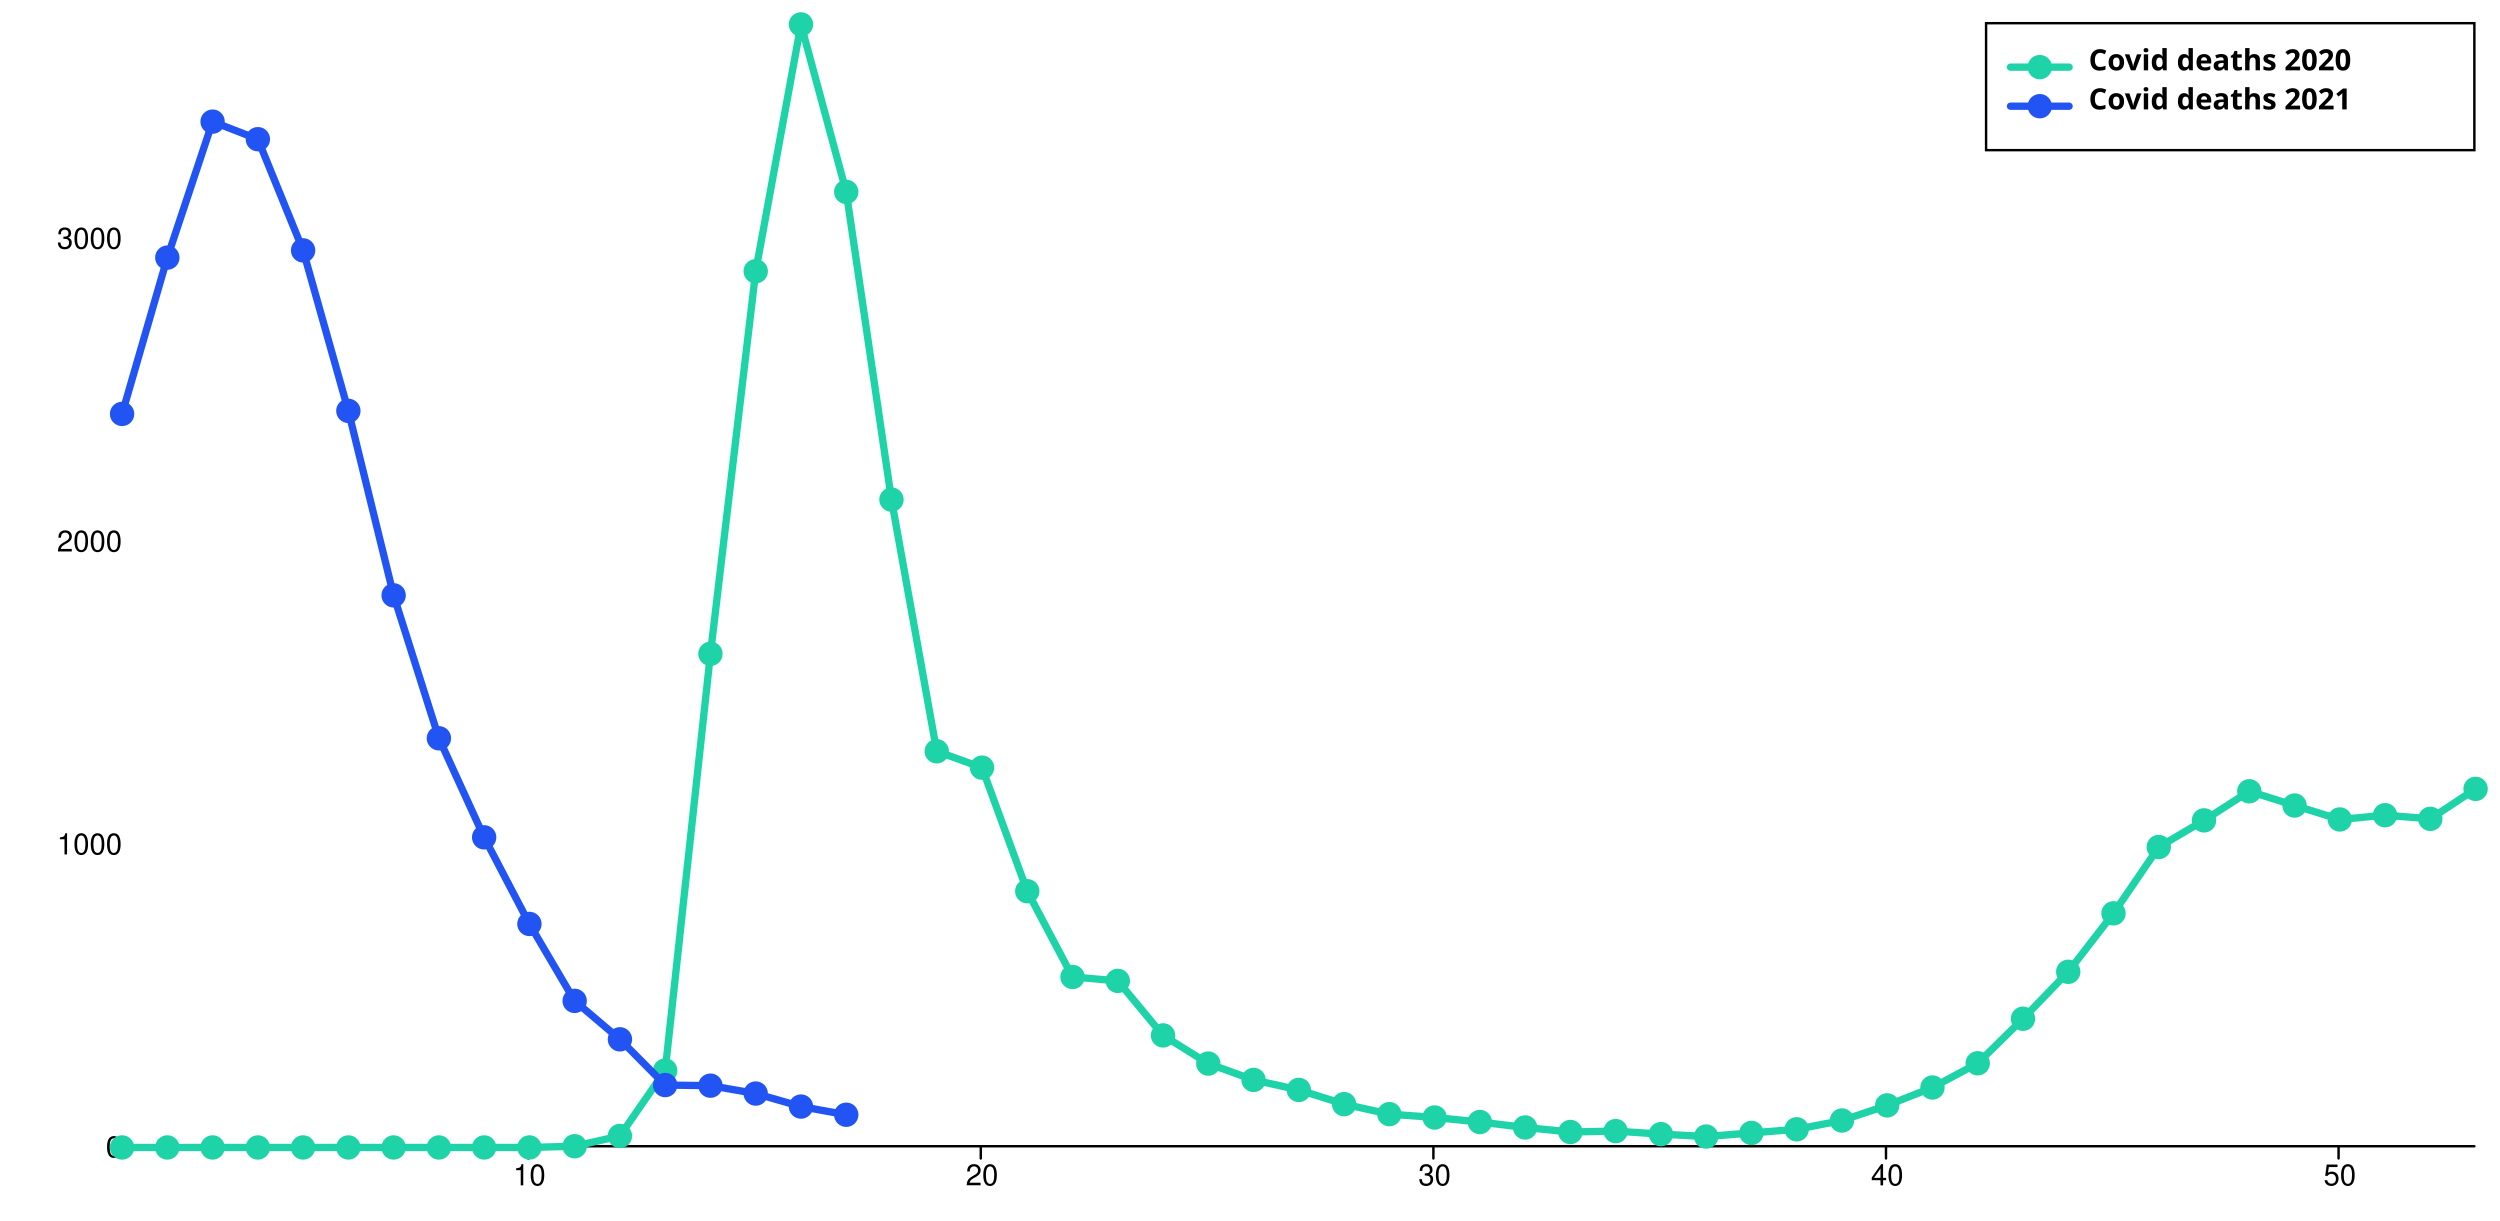
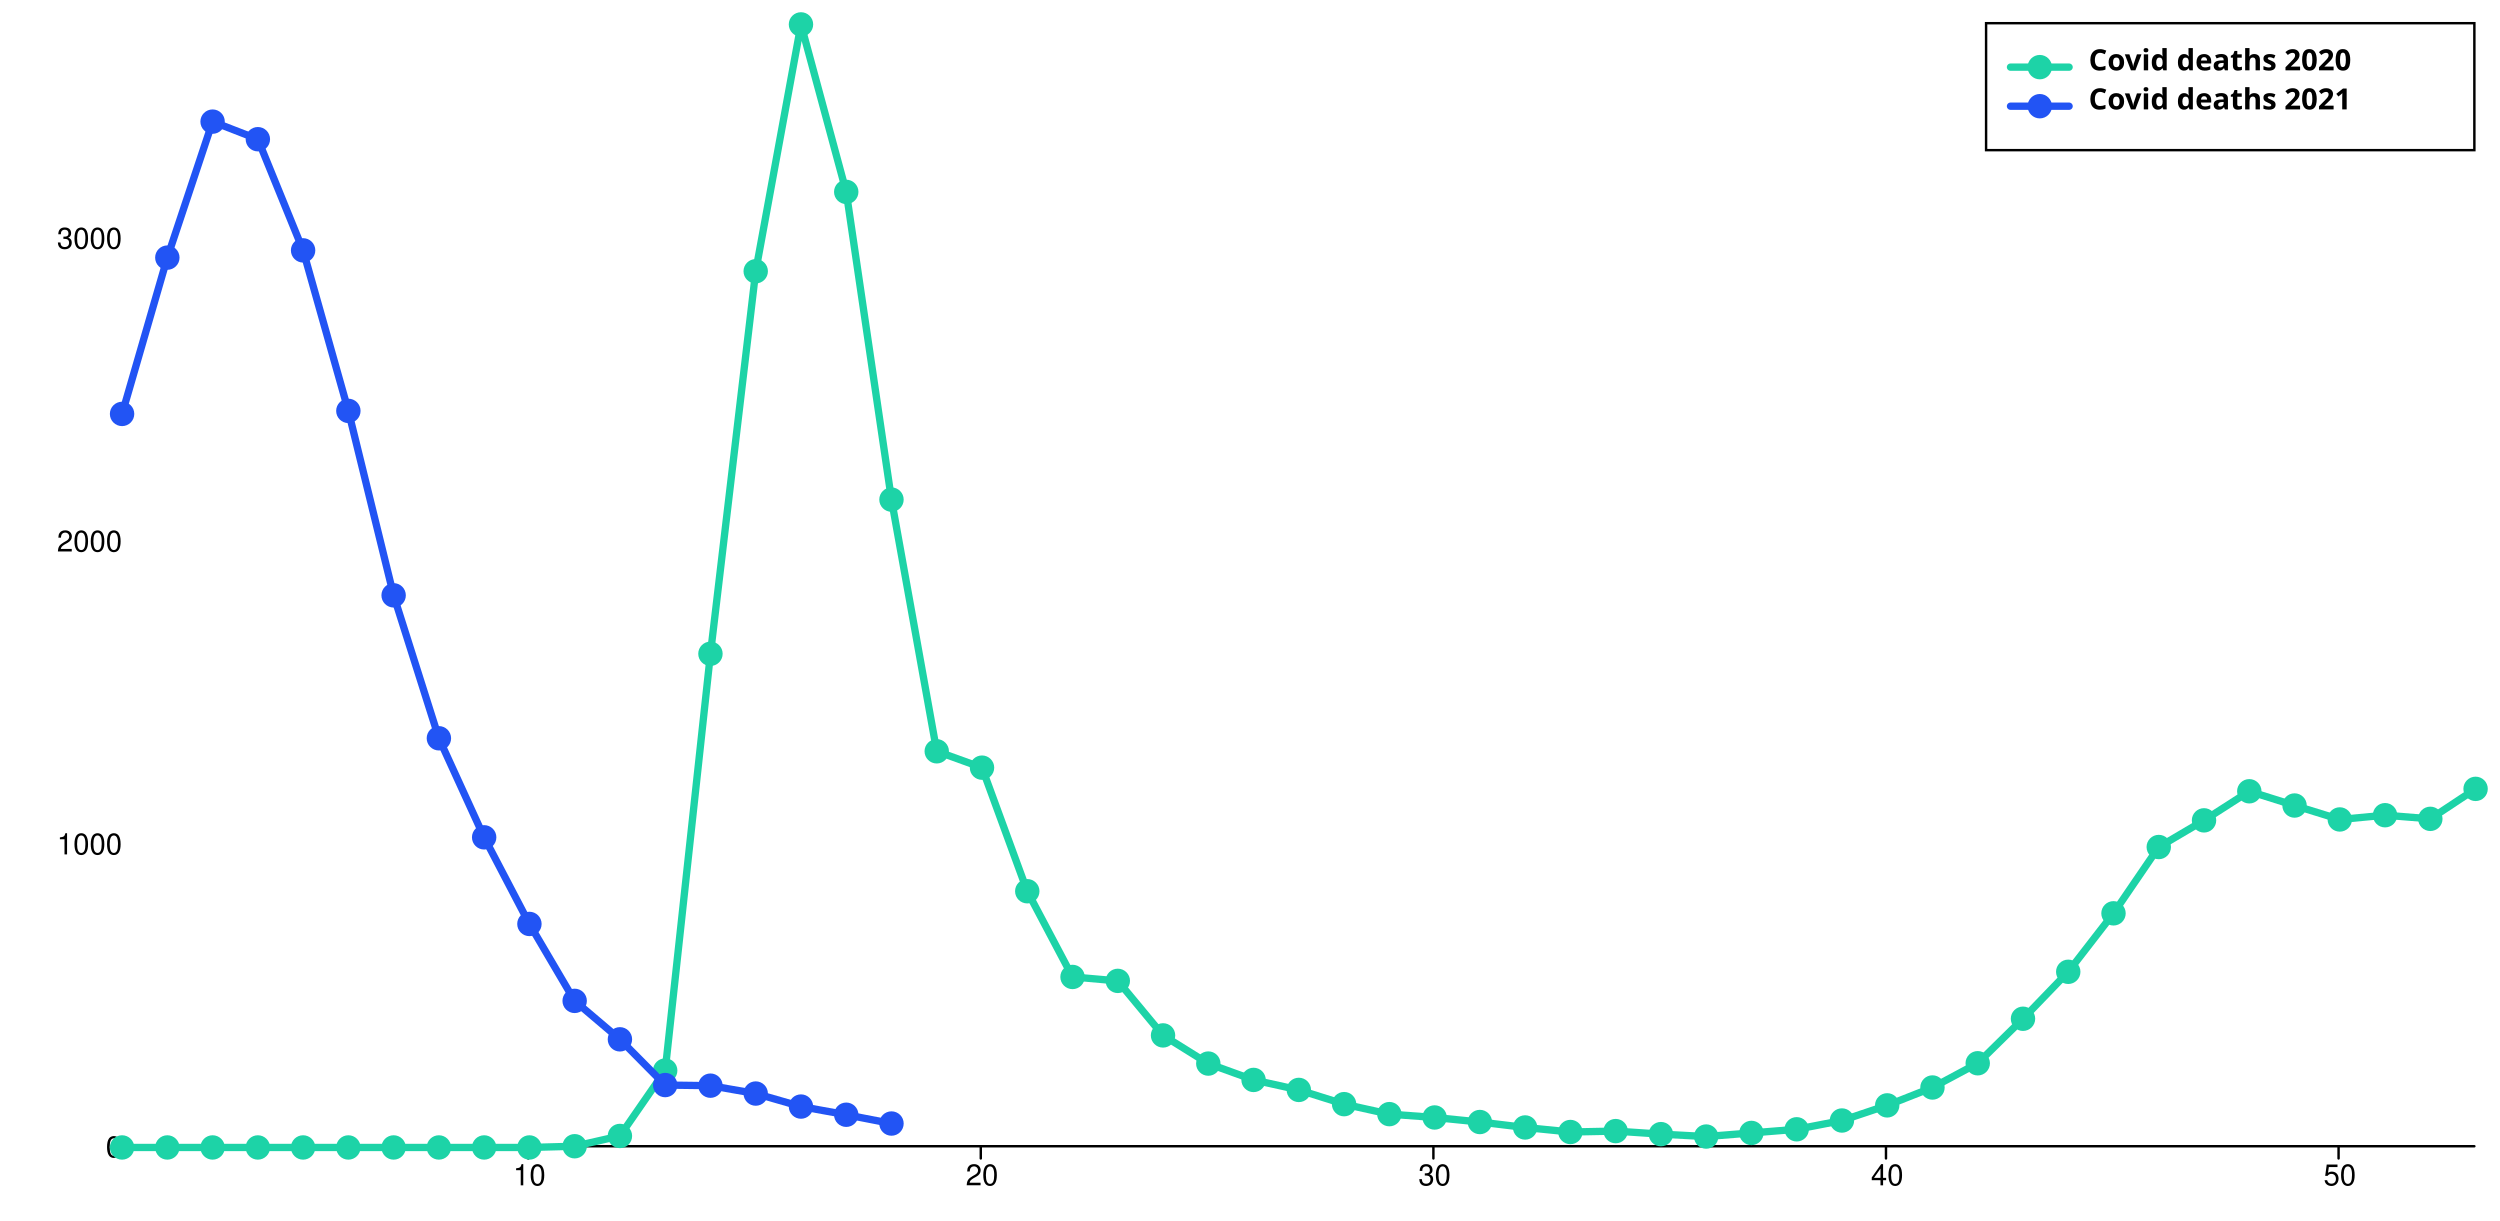
<svg xmlns="http://www.w3.org/2000/svg" width="1024" height="500" viewBox="0 0 1024 500" style="overflow:display" preserveAspectRatio="xMinYMin meet" overflow="visible">
  <defs>
    <style>
	.data-series path.line { fill-opacity: 0; stroke: black; }
	.data-series:hover path.line, .data-series.on path.line { cursor:pointer; }
	.data-series path.line.dotted { stroke-dasharray: 12 20 }
	#covid-deaths-2020-under80:hover path.line, #covid-deaths-2020-under80.on path.line { stroke-width: 5; }
	.data-series-0:hover circle, .data-series-0.on circle { display: inline; cursor:pointer; }
	#covid-deaths-2021-under80:hover path.line, #covid-deaths-2021-under80.on path.line { stroke-width: 5; }
	.data-series-1:hover circle, .data-series-1.on circle { display: inline; cursor:pointer; }
	.key rect { fill:transparent;stroke-width:1;stroke:black; }
	.key text { text-anchor:start;dominant-baseline:hanging;font-weight:bold;fill:black;stroke-width:0;font-family:sans-serif; }
	.graph-grid { font-family: "Helvetica Neue",Helvetica,Arial,"Lucida Grande",sans-serif; }
	.graph-grid line { stroke: black; stroke-width: 1; stroke-linecap: round; }
	.graph-grid.graph-grid-x text { text-anchor: middle; dominant-baseline: hanging; transform: translateY(10px); }
	.graph-grid.graph-grid-y text { text-anchor: end; dominant-baseline: middle; transform: translateX(-10px); }
	</style>
  </defs>
  <g class="graph-grid graph-grid-y">
    <line x1="49.50" y1="469.50" x2="1013.50" y2="469.50" data-left="50" />
    <text x="60" y="470" text-anchor="end">0</text>
    <text x="60" y="345.944" text-anchor="end">1000</text>
    <text x="60" y="221.888" text-anchor="end">2000</text>
    <text x="60" y="97.832" text-anchor="end">3000</text>
    <text style="text-anchor:middle;dominant-baseline:hanging;font-weight:bold;transform: translateY(240px) rotate(-90deg);" />
  </g>
  <g class="graph-grid graph-grid-x">
    <line class="tick" x1="216.35" y1="469.50" x2="216.35" y2="474.50" />
    <text x="216.846" y="470" text-anchor="middle">10</text>
    <line class="tick" x1="401.73" y1="469.50" x2="401.73" y2="474.50" />
    <text x="402.231" y="470" text-anchor="middle">20</text>
    <line class="tick" x1="587.12" y1="469.50" x2="587.12" y2="474.50" />
    <text x="587.615" y="470" text-anchor="middle">30</text>
    <line class="tick" x1="772.50" y1="469.50" x2="772.50" y2="474.50" />
    <text x="773" y="470" text-anchor="middle">40</text>
    <line class="tick" x1="957.88" y1="469.50" x2="957.88" y2="474.50" />
    <text x="958.385" y="470" text-anchor="middle">50</text>
    <text style="text-anchor:middle;dominant-baseline:hanging;font-weight:bold;transform: translateY(240px) rotate(-90deg);" />
  </g>
  <g id="covid-deaths-2020-under80" class="data-series data-series-0">
    <path d="M 50.00,470.00L 68.54,470.00L 87.08,470.00L 105.62,470.00L 124.15,470.00L 142.69,470.00L 161.23,470.00L 179.77,470.00L 198.31,470.00L 216.85,470.00L 235.38,469.50L 253.92,465.29L 272.46,438.49L 291.00,267.79L 309.54,111.11L 328.08,10.00L 346.62,78.60L 365.15,204.64L 383.69,307.73L 402.23,314.43L 420.77,365.05L 439.31,400.16L 457.85,401.77L 476.38,424.10L 494.92,435.64L 513.46,442.34L 532.00,446.43L 550.54,452.26L 569.08,456.35L 587.62,457.72L 606.15,459.58L 624.69,461.81L 643.23,463.67L 661.77,463.30L 680.31,464.54L 698.85,465.53L 717.38,464.05L 735.92,462.56L 754.46,458.96L 773.00,452.76L 791.54,445.44L 810.08,435.51L 828.62,417.28L 847.15,398.05L 865.69,374.10L 884.23,346.94L 902.77,336.02L 921.31,324.11L 939.85,329.94L 958.38,335.65L 976.92,333.91L 995.46,335.40L 1014.00,323.12" class="line" style="stroke:#1DD3A7" stroke-width="3" stroke-linecap="round" />
    <circle cx="50.00" cy="470.00" data-y="0.00" data-x="1" r="5" fill="#1DD3A7" />
    <circle cx="68.54" cy="470.00" data-y="0.00" data-x="2" r="5" fill="#1DD3A7" />
    <circle cx="87.08" cy="470.00" data-y="0.00" data-x="3" r="5" fill="#1DD3A7" />
    <circle cx="105.62" cy="470.00" data-y="0.00" data-x="4" r="5" fill="#1DD3A7" />
    <circle cx="124.15" cy="470.00" data-y="0.00" data-x="5" r="5" fill="#1DD3A7" />
    <circle cx="142.69" cy="470.00" data-y="0.00" data-x="6" r="5" fill="#1DD3A7" />
    <circle cx="161.23" cy="470.00" data-y="0.00" data-x="7" r="5" fill="#1DD3A7" />
    <circle cx="179.77" cy="470.00" data-y="0.00" data-x="8" r="5" fill="#1DD3A7" />
    <circle cx="198.31" cy="470.00" data-y="0.00" data-x="9" r="5" fill="#1DD3A7" />
    <circle cx="216.85" cy="470.00" data-y="0.00" data-x="10" r="5" fill="#1DD3A7" />
    <circle cx="235.38" cy="469.50" data-y="4.00" data-x="11" r="5" fill="#1DD3A7" />
    <circle cx="253.92" cy="465.29" data-y="38.00" data-x="12" r="5" fill="#1DD3A7" />
    <circle cx="272.46" cy="438.49" data-y="254.00" data-x="13" r="5" fill="#1DD3A7" />
    <circle cx="291.00" cy="267.79" data-y="1630.00" data-x="14" r="5" fill="#1DD3A7" />
    <circle cx="309.54" cy="111.11" data-y="2893.00" data-x="15" r="5" fill="#1DD3A7" />
    <circle cx="328.08" cy="10.00" data-y="3708.00" data-x="16" r="5" fill="#1DD3A7" />
    <circle cx="346.62" cy="78.60" data-y="3155.00" data-x="17" r="5" fill="#1DD3A7" />
    <circle cx="365.15" cy="204.64" data-y="2139.00" data-x="18" r="5" fill="#1DD3A7" />
    <circle cx="383.69" cy="307.73" data-y="1308.00" data-x="19" r="5" fill="#1DD3A7" />
    <circle cx="402.23" cy="314.43" data-y="1254.00" data-x="20" r="5" fill="#1DD3A7" />
    <circle cx="420.77" cy="365.05" data-y="846.00" data-x="21" r="5" fill="#1DD3A7" />
    <circle cx="439.31" cy="400.16" data-y="563.00" data-x="22" r="5" fill="#1DD3A7" />
    <circle cx="457.85" cy="401.77" data-y="550.00" data-x="23" r="5" fill="#1DD3A7" />
    <circle cx="476.38" cy="424.10" data-y="370.00" data-x="24" r="5" fill="#1DD3A7" />
    <circle cx="494.92" cy="435.64" data-y="277.00" data-x="25" r="5" fill="#1DD3A7" />
    <circle cx="513.46" cy="442.34" data-y="223.00" data-x="26" r="5" fill="#1DD3A7" />
    <circle cx="532.00" cy="446.43" data-y="190.00" data-x="27" r="5" fill="#1DD3A7" />
    <circle cx="550.54" cy="452.26" data-y="143.00" data-x="28" r="5" fill="#1DD3A7" />
    <circle cx="569.08" cy="456.35" data-y="110.00" data-x="29" r="5" fill="#1DD3A7" />
    <circle cx="587.62" cy="457.72" data-y="99.00" data-x="30" r="5" fill="#1DD3A7" />
    <circle cx="606.15" cy="459.58" data-y="84.00" data-x="31" r="5" fill="#1DD3A7" />
    <circle cx="624.69" cy="461.81" data-y="66.00" data-x="32" r="5" fill="#1DD3A7" />
    <circle cx="643.23" cy="463.67" data-y="51.00" data-x="33" r="5" fill="#1DD3A7" />
    <circle cx="661.77" cy="463.30" data-y="54.00" data-x="34" r="5" fill="#1DD3A7" />
    <circle cx="680.31" cy="464.54" data-y="44.00" data-x="35" r="5" fill="#1DD3A7" />
    <circle cx="698.85" cy="465.53" data-y="36.00" data-x="36" r="5" fill="#1DD3A7" />
    <circle cx="717.38" cy="464.05" data-y="48.00" data-x="37" r="5" fill="#1DD3A7" />
    <circle cx="735.92" cy="462.56" data-y="60.00" data-x="38" r="5" fill="#1DD3A7" />
    <circle cx="754.46" cy="458.96" data-y="89.00" data-x="39" r="5" fill="#1DD3A7" />
    <circle cx="773.00" cy="452.76" data-y="139.00" data-x="40" r="5" fill="#1DD3A7" />
    <circle cx="791.54" cy="445.44" data-y="198.00" data-x="41" r="5" fill="#1DD3A7" />
    <circle cx="810.08" cy="435.51" data-y="278.00" data-x="42" r="5" fill="#1DD3A7" />
    <circle cx="828.62" cy="417.28" data-y="425.00" data-x="43" r="5" fill="#1DD3A7" />
    <circle cx="847.15" cy="398.05" data-y="580.00" data-x="44" r="5" fill="#1DD3A7" />
    <circle cx="865.69" cy="374.10" data-y="773.00" data-x="45" r="5" fill="#1DD3A7" />
    <circle cx="884.23" cy="346.94" data-y="992.00" data-x="46" r="5" fill="#1DD3A7" />
    <circle cx="902.77" cy="336.02" data-y="1080.00" data-x="47" r="5" fill="#1DD3A7" />
    <circle cx="921.31" cy="324.11" data-y="1176.00" data-x="48" r="5" fill="#1DD3A7" />
    <circle cx="939.85" cy="329.94" data-y="1129.00" data-x="49" r="5" fill="#1DD3A7" />
    <circle cx="958.38" cy="335.65" data-y="1083.00" data-x="50" r="5" fill="#1DD3A7" />
    <circle cx="976.92" cy="333.91" data-y="1097.00" data-x="51" r="5" fill="#1DD3A7" />
    <circle cx="995.46" cy="335.40" data-y="1085.00" data-x="52" r="5" fill="#1DD3A7" />
    <circle cx="1014.00" cy="323.12" data-y="1184.00" data-x="53" r="5" fill="#1DD3A7" />
  </g>
  <g id="covid-deaths-2021-under80" class="data-series data-series-1">
-     <path d="M 50.00,169.54L 68.54,105.52L 87.08,49.82L 105.62,57.02L 124.15,102.55L 142.69,168.30L 161.23,243.85L 179.77,302.40L 198.31,342.97L 216.85,378.45L 235.38,409.96L 253.92,425.71L 272.46,444.44L 291.00,444.69L 309.54,447.92L 328.08,453.25L 346.62,456.60" class="line" style="stroke:#2254F4" stroke-width="3" stroke-linecap="round" />
+     <path d="M 50.00,169.54L 68.54,105.52L 87.08,49.82L 105.62,57.02L 124.15,102.55L 142.69,168.30L 161.23,243.85L 179.77,302.40L 198.31,342.97L 216.85,378.45L 235.38,409.96L 253.92,425.71L 272.46,444.44L 291.00,444.69L 309.54,447.92L 328.08,453.25L 346.62,456.60L 365.15,460.20" class="line" style="stroke:#2254F4" stroke-width="3" stroke-linecap="round" />
    <circle cx="50.00" cy="169.54" data-y="2422.00" data-x="1" r="5" fill="#2254F4" />
    <circle cx="68.54" cy="105.52" data-y="2938.00" data-x="2" r="5" fill="#2254F4" />
    <circle cx="87.08" cy="49.82" data-y="3387.00" data-x="3" r="5" fill="#2254F4" />
    <circle cx="105.62" cy="57.02" data-y="3329.00" data-x="4" r="5" fill="#2254F4" />
    <circle cx="124.15" cy="102.55" data-y="2962.00" data-x="5" r="5" fill="#2254F4" />
    <circle cx="142.69" cy="168.30" data-y="2432.00" data-x="6" r="5" fill="#2254F4" />
    <circle cx="161.23" cy="243.85" data-y="1823.00" data-x="7" r="5" fill="#2254F4" />
    <circle cx="179.77" cy="302.40" data-y="1351.00" data-x="8" r="5" fill="#2254F4" />
    <circle cx="198.31" cy="342.97" data-y="1024.00" data-x="9" r="5" fill="#2254F4" />
    <circle cx="216.85" cy="378.45" data-y="738.00" data-x="10" r="5" fill="#2254F4" />
    <circle cx="235.38" cy="409.96" data-y="484.00" data-x="11" r="5" fill="#2254F4" />
    <circle cx="253.92" cy="425.71" data-y="357.00" data-x="12" r="5" fill="#2254F4" />
    <circle cx="272.46" cy="444.44" data-y="206.00" data-x="13" r="5" fill="#2254F4" />
    <circle cx="291.00" cy="444.69" data-y="204.00" data-x="14" r="5" fill="#2254F4" />
    <circle cx="309.54" cy="447.92" data-y="178.00" data-x="15" r="5" fill="#2254F4" />
    <circle cx="328.08" cy="453.25" data-y="135.00" data-x="16" r="5" fill="#2254F4" />
    <circle cx="346.62" cy="456.60" data-y="108.00" data-x="17" r="5" fill="#2254F4" />
+     <circle cx="365.15" cy="460.20" data-y="79.00" data-x="18" r="5" fill="#2254F4" />
  </g>
  <g class="key">
    <rect x="813.5" y="9.5" width="200" height="52" />
    <g id="covid-deaths-2020-under80-key">&gt;	<text x="823.5" y="19.5">
        <tspan dx="32" dy="0">Covid deaths 2020</tspan>
      </text>
      <path d="M823.50,27.50 l 24 0" class="line" style="stroke:#1DD3A7" stroke-width="3" stroke-linecap="round" />
      <circle cx="835.50" cy="27.50" r="5" fill="#1DD3A7" />
    </g>
    <g id="covid-deaths-2021-under80-key">&gt;	<text x="823.5" y="35.5">
        <tspan dx="32" dy="0">Covid deaths 2021</tspan>
      </text>
      <path d="M823.50,43.50 l 24 0" class="line" style="stroke:#2254F4" stroke-width="3" stroke-linecap="round" />
      <circle cx="835.50" cy="43.50" r="5" fill="#2254F4" />
    </g>
  </g>
</svg>
